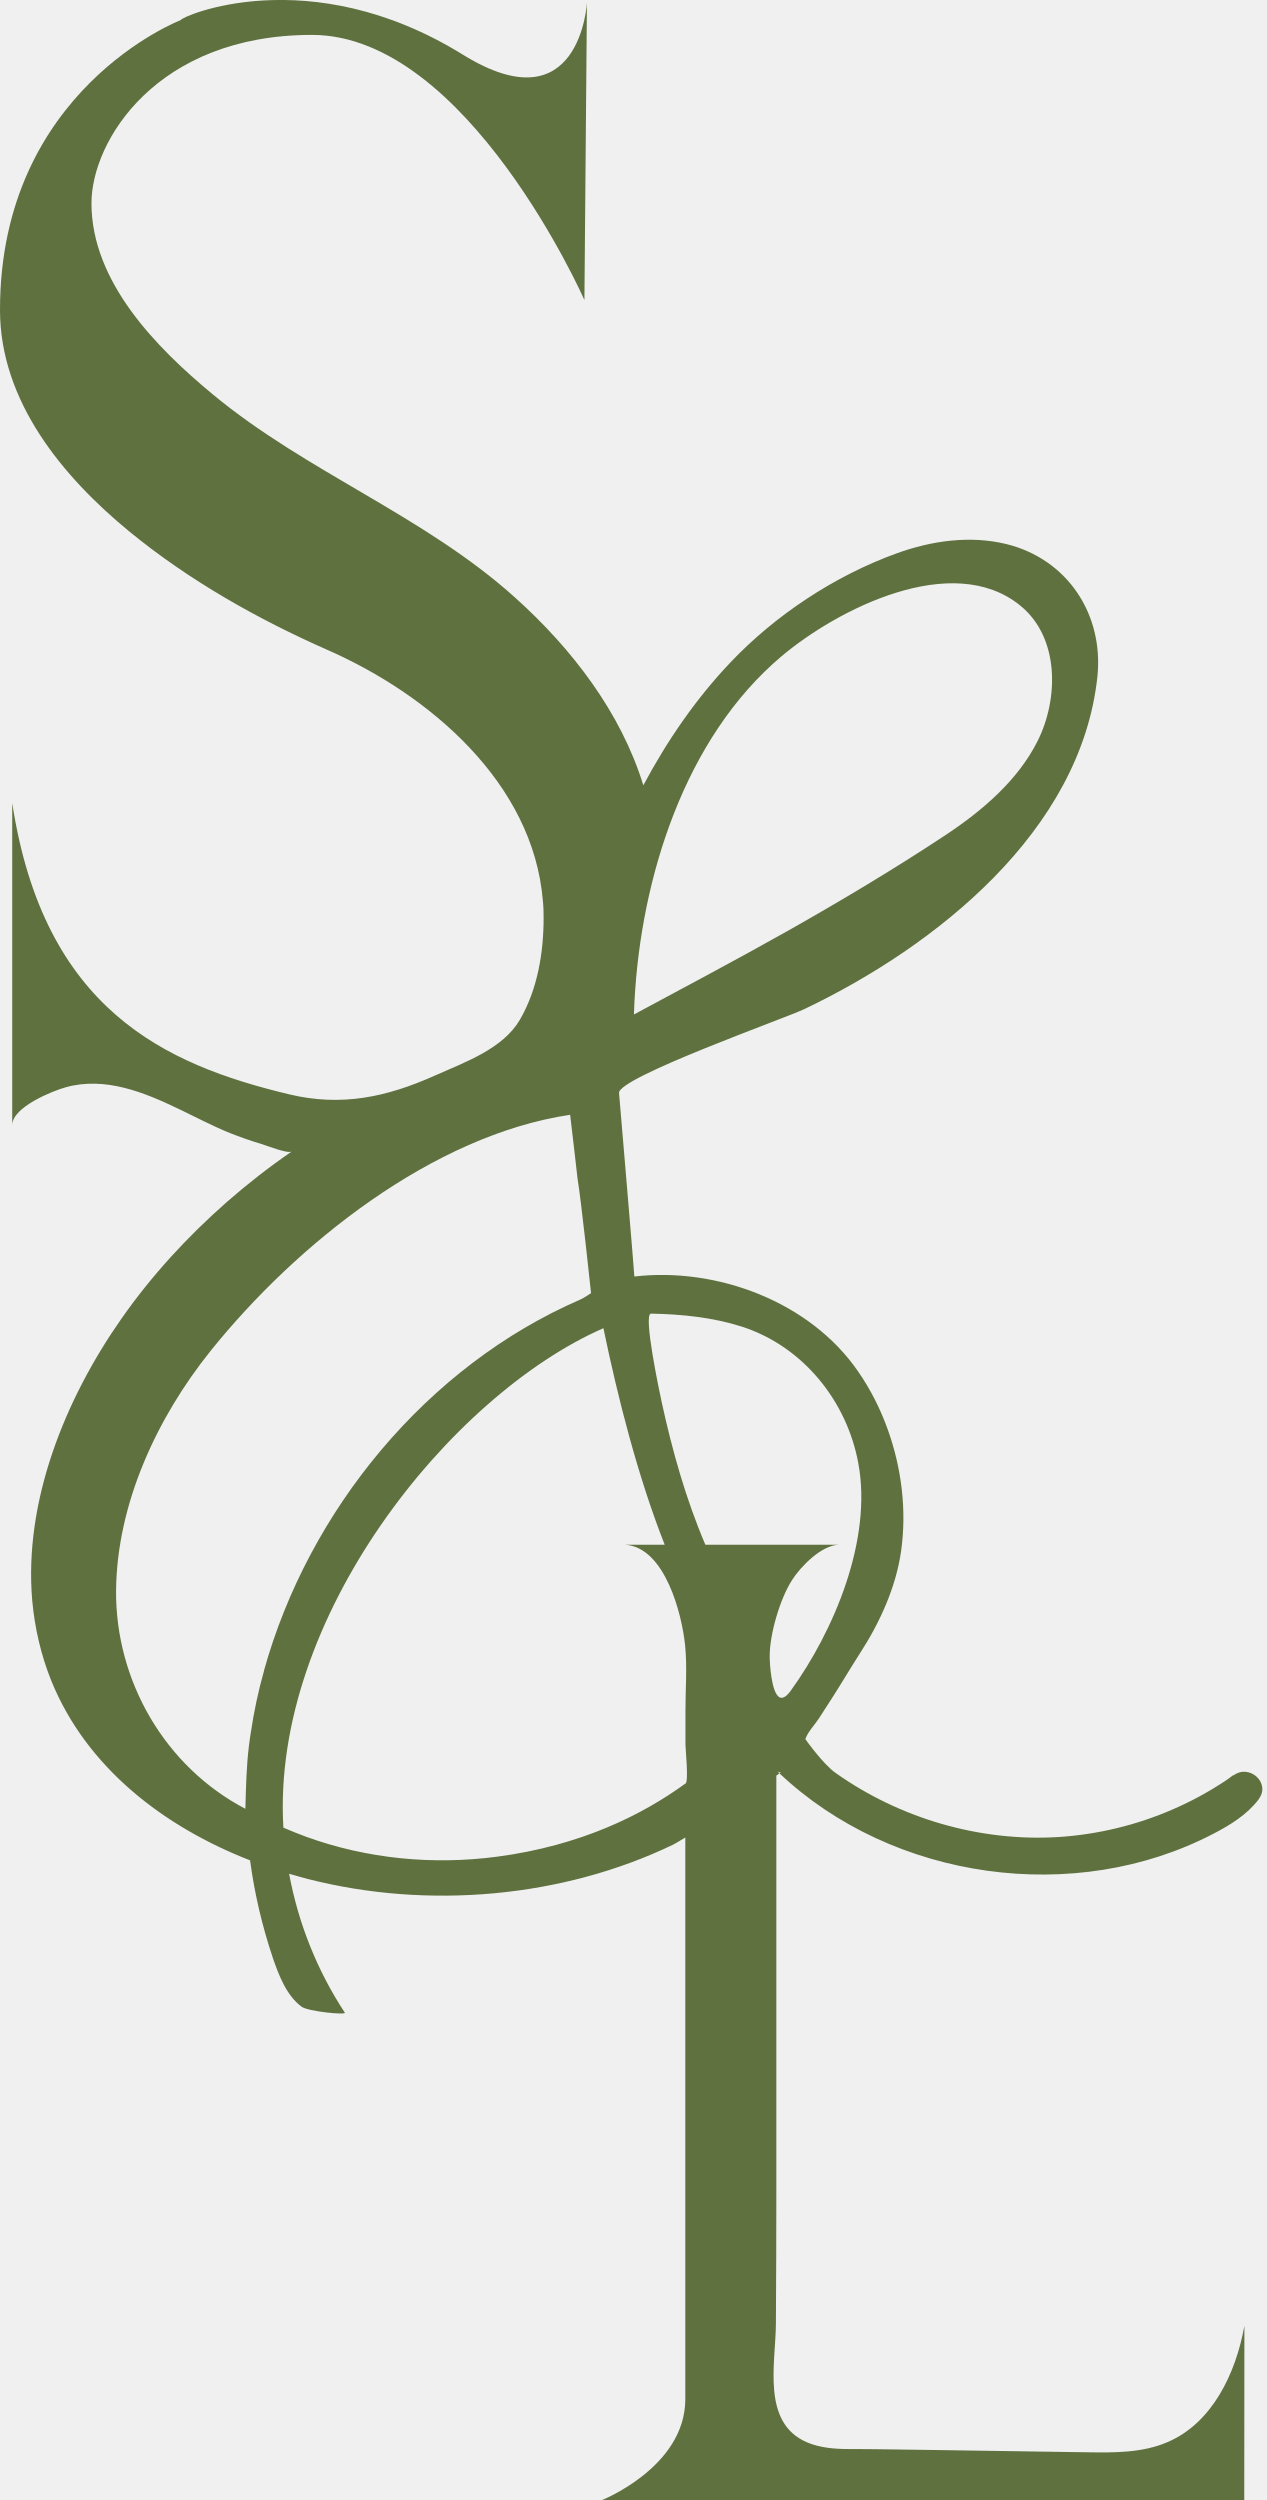
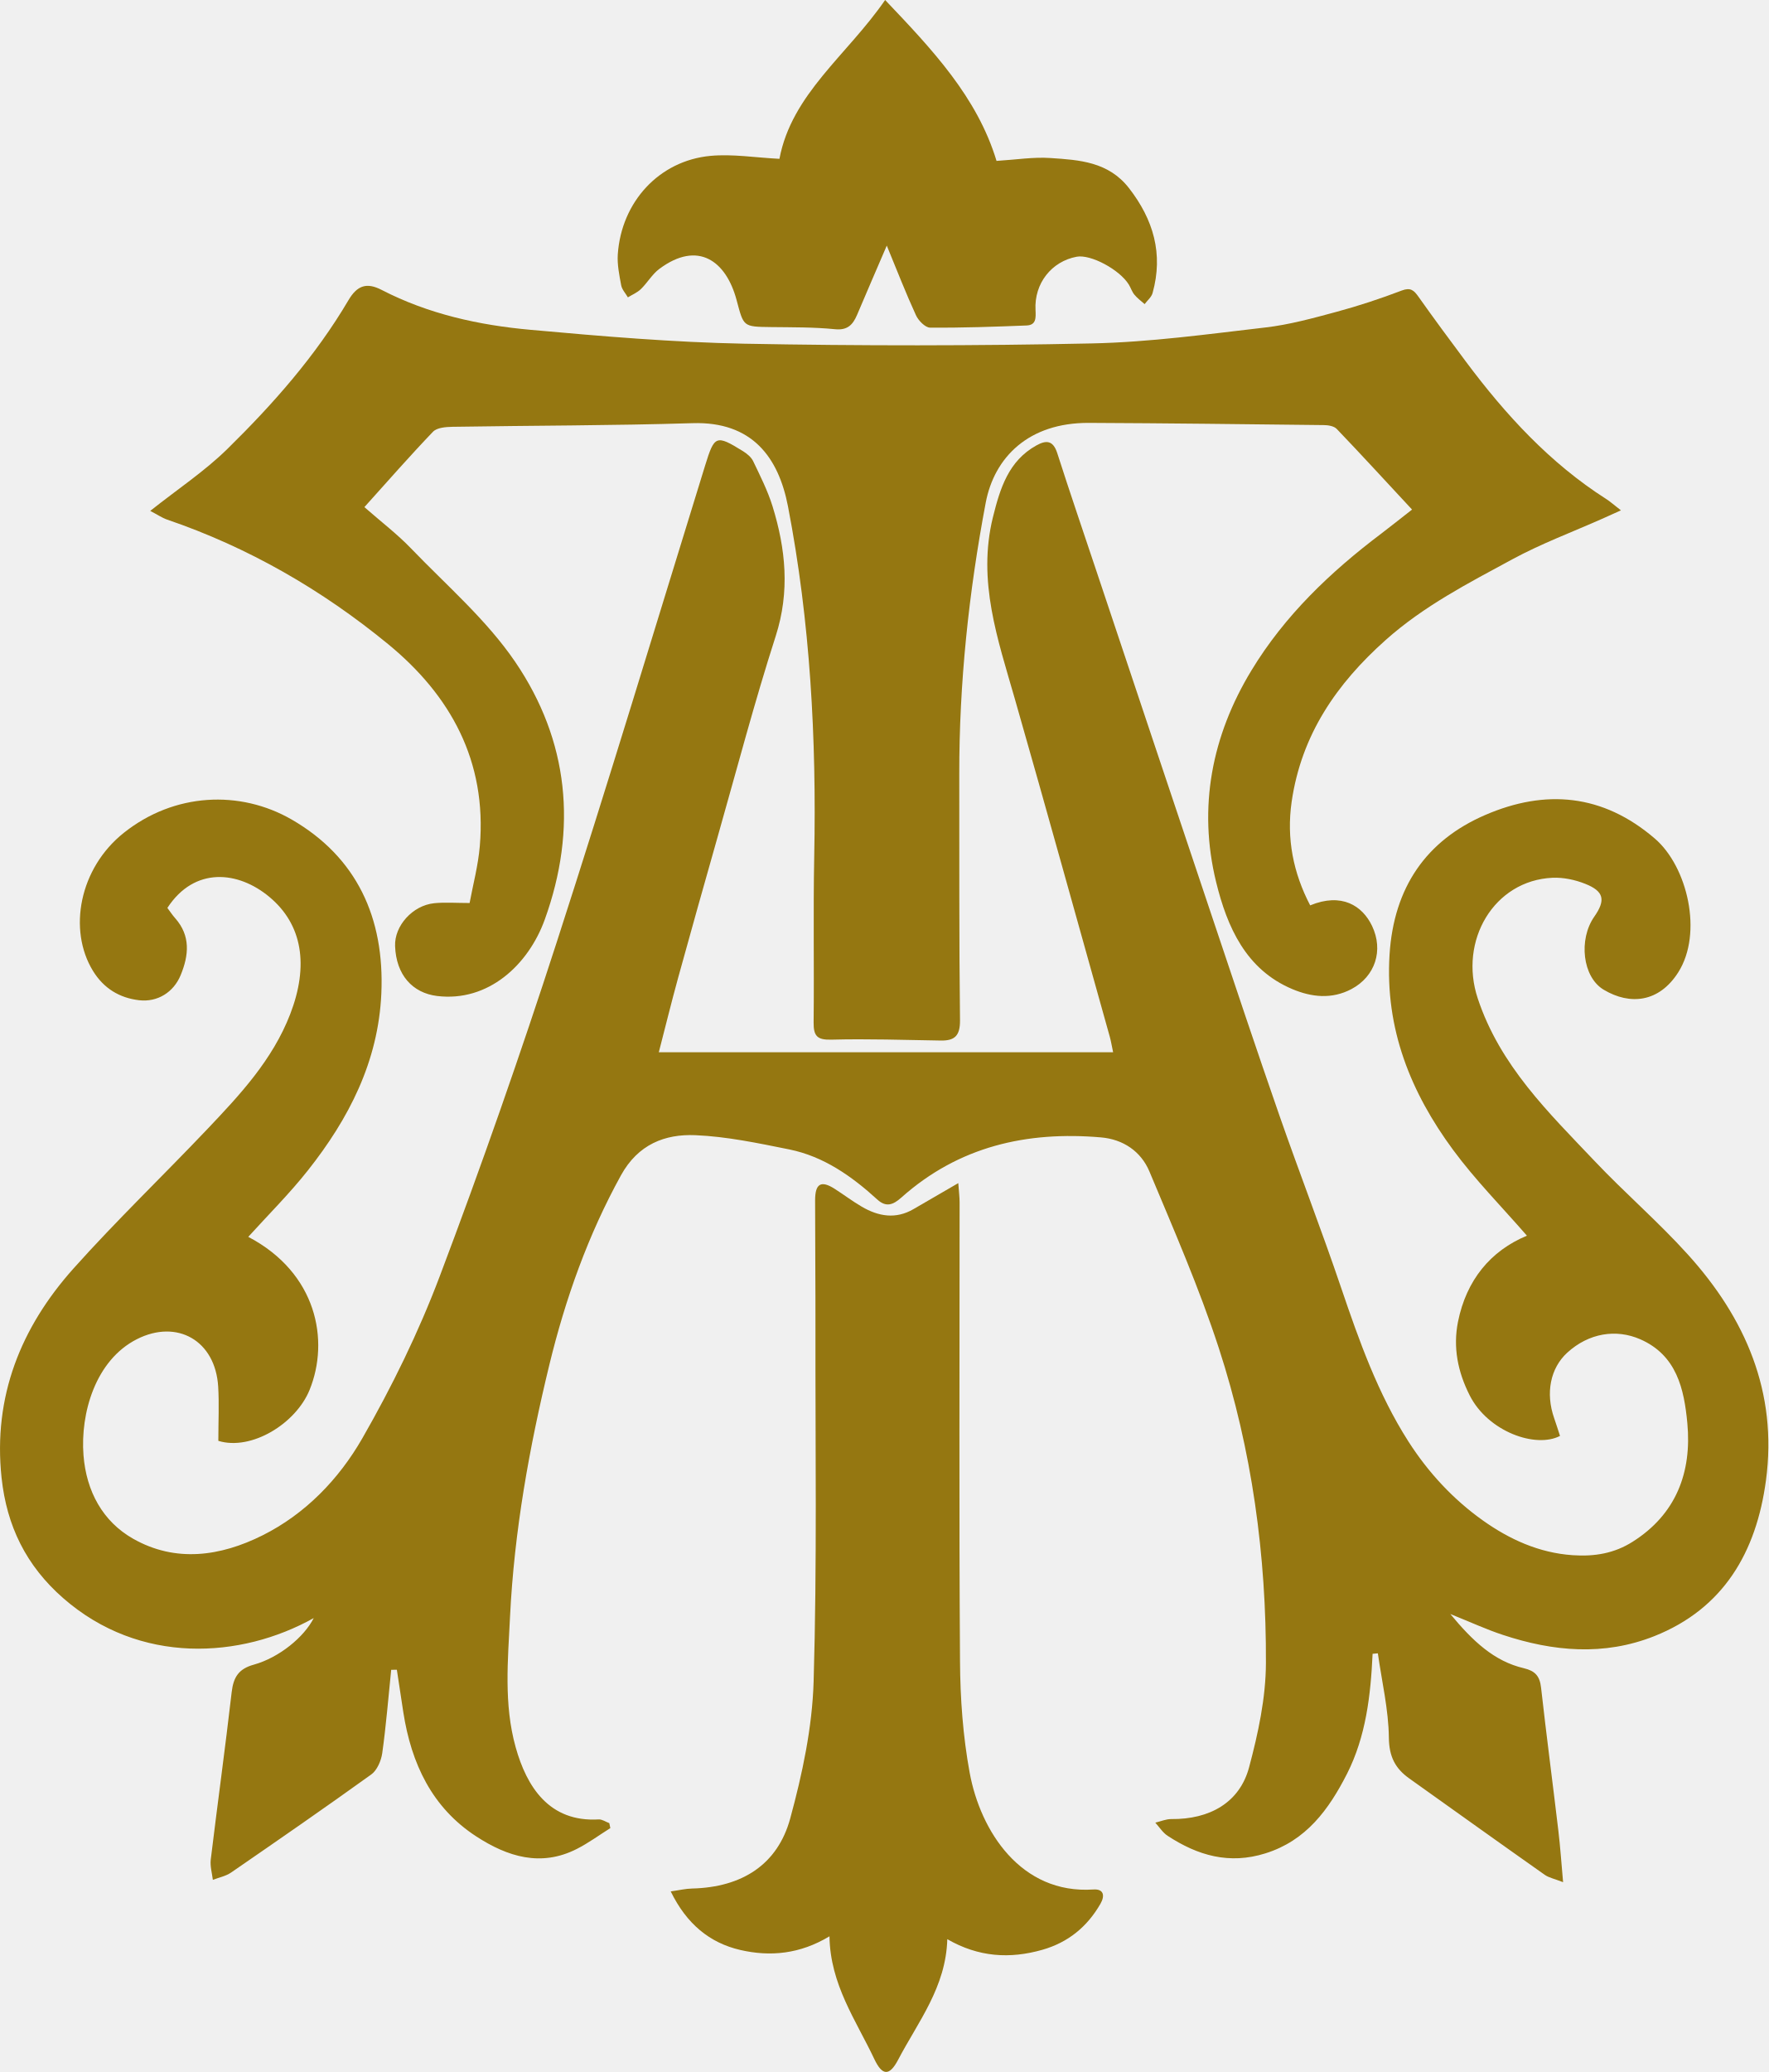
- <svg xmlns="http://www.w3.org/2000/svg" width="76" height="150" viewBox="0 0 76 150" fill="none">
-   <g clip-path="url(#clip0_2209_489)">
-     <path d="M74.01 106.495C73.851 106.619 73.683 106.742 73.524 106.849C72.526 107.511 71.483 108.077 70.387 108.554C68.204 109.508 65.854 110.074 63.477 110.224C58.766 110.507 53.986 109.102 50.141 106.38C49.381 105.85 48.321 104.348 48.321 104.348C48.453 103.932 48.904 103.464 49.143 103.093C49.426 102.651 49.708 102.218 49.991 101.776C50.539 100.919 51.052 100.044 51.599 99.196C52.784 97.366 53.756 95.246 54.065 93.072C54.41 90.641 54.1 88.114 53.279 85.808C52.837 84.561 52.236 83.368 51.476 82.273C48.595 78.093 43.001 76.016 38.061 76.591C38.061 76.387 37.23 66.613 37.142 65.579C37.063 64.652 47.128 61.09 48.268 60.542C56.133 56.787 64.864 49.876 65.845 40.588C66.225 36.868 64.06 33.554 60.383 32.644C58.21 32.114 55.894 32.441 53.8 33.201C50.088 34.544 46.518 36.903 43.814 39.758C41.737 41.949 40.023 44.45 38.6 47.119C37.257 42.753 34.323 38.927 30.912 35.861C25.451 30.938 18.416 28.34 12.77 23.665C9.385 20.864 5.488 16.914 5.488 12.195C5.488 8.457 9.394 2.094 18.717 2.094C28.04 2.094 35.065 18.001 35.065 18.001L35.216 0.159C35.216 0.159 34.818 7.635 27.784 3.287C18.514 -2.457 10.772 1.034 10.852 1.202C10.852 1.202 0 5.364 0 18.593C0 24.081 3.765 28.614 7.794 31.919C11.364 34.835 15.447 37.142 19.654 38.998C25.76 41.684 31.99 46.96 32.573 54.056C32.609 54.392 32.617 54.728 32.617 55.072C32.617 57.158 32.255 59.367 31.186 61.196C30.161 62.946 27.846 63.75 26.087 64.537C23.18 65.836 20.475 66.41 17.347 65.659C9.88 63.874 2.633 60.569 0.733 48.179V67.506C0.733 66.419 3.199 65.438 3.95 65.235C6.301 64.581 8.643 65.535 10.737 66.543C11.753 67.029 12.752 67.559 13.795 67.983C14.404 68.222 15.023 68.443 15.65 68.628C15.933 68.708 17.268 69.247 17.506 69.088C16.154 70.016 14.864 71.023 13.609 72.119C11.241 74.204 9.084 76.546 7.282 79.127C3.906 83.943 1.414 90.094 1.935 96.05C2.086 97.676 2.448 99.275 3.075 100.839C5.196 106.071 9.853 109.615 15.005 111.621C15.27 113.618 15.739 115.597 16.375 117.488C16.729 118.513 17.188 119.733 18.098 120.405C18.478 120.687 20.794 120.917 20.688 120.758C19.026 118.231 17.895 115.385 17.347 112.425C17.736 112.54 18.134 112.654 18.522 112.752C25.698 114.572 33.74 113.874 40.377 110.684C40.474 110.64 40.739 110.481 41.119 110.251V143.946C41.119 148.064 36.029 150.044 36.029 150.044H74.655C74.655 146.545 74.655 143.045 74.664 139.546C74.152 142.409 72.729 145.387 70.051 146.527C68.558 147.172 66.879 147.163 65.262 147.137C62.071 147.092 58.89 147.048 55.7 146.995C54.109 146.978 52.527 146.942 50.937 146.942C50.08 146.942 49.196 146.871 48.409 146.536C45.679 145.36 46.536 141.781 46.554 139.457C46.571 136.78 46.58 134.084 46.58 131.398V106.539C46.651 106.486 46.713 106.442 46.766 106.398C46.713 106.354 46.668 106.309 46.624 106.265C46.686 106.327 46.766 106.345 46.854 106.336C46.828 106.354 46.801 106.371 46.766 106.398C53.561 112.822 64.528 114.36 72.826 110.012C73.834 109.491 74.823 108.872 75.513 107.971C75.521 107.962 75.521 107.953 75.53 107.935C76.255 106.972 74.947 105.797 73.993 106.539M38.07 60.056C38.459 52.677 41.075 44.282 46.889 39.378C50.212 36.576 57.149 33.006 61.232 36.347C63.583 38.273 63.521 41.94 62.257 44.459C61.073 46.827 58.917 48.657 56.743 50.097C53.658 52.138 50.477 54.038 47.269 55.85C45.652 56.76 44.035 57.644 42.409 58.519C40.968 59.296 38.035 60.869 38.035 60.869C38.035 60.869 38.044 60.542 38.07 60.047M15.845 100.238C15.5 101.449 15.235 102.695 15.05 103.95C15.005 104.197 14.979 104.436 14.943 104.692C14.784 105.965 14.758 107.237 14.723 108.528C9.889 106 6.919 100.839 6.964 95.422C7.017 90.217 9.42 85.065 12.628 81.062C17.78 74.646 25.963 68.116 34.208 66.887C34.217 66.887 34.65 70.696 34.65 70.696C34.871 71.995 35.463 77.589 35.463 77.589C35.463 77.589 35.048 77.872 34.809 77.978C25.601 81.972 18.514 90.615 15.836 100.247M41.119 107.016C38.529 108.899 34.844 110.737 29.834 111.4C25.981 111.912 22.031 111.532 18.372 110.207C17.913 110.039 17.453 109.853 17.003 109.659C16.251 97.092 27.006 83.722 36.205 79.692C37.08 83.916 38.282 88.626 39.882 92.683H37.496C39.899 92.824 40.924 96.854 41.11 98.754C41.234 100.017 41.128 101.343 41.128 102.616V104.675C41.128 104.984 41.331 106.875 41.128 107.025M46.739 101.82C46.288 101.502 46.182 99.867 46.182 99.381C46.174 98.064 46.801 95.908 47.535 94.786C48.038 93.999 49.302 92.683 50.371 92.683H42.321C41.145 89.926 40.332 87.027 39.696 84.102C39.59 83.607 38.565 78.809 39.06 78.817C40.907 78.853 42.763 79.038 44.53 79.604C48.18 80.788 50.822 84.067 51.502 87.814C52.342 92.365 50.062 97.826 47.428 101.467C47.137 101.856 46.916 101.935 46.739 101.82Z" fill="#5E713E" />
+ <svg xmlns="http://www.w3.org/2000/svg" width="70" height="82" viewBox="0 0 70 82" fill="none">
+   <g clip-path="url(#clip0_94_1167)">
+     <path d="M8.645 57.023C9.95 57.422 11.712 56.344 12.256 55.004C13.049 53.054 12.551 50.377 9.828 48.949C10.619 48.075 11.458 47.243 12.189 46.318C13.805 44.276 14.977 42.013 15.096 39.316C15.228 36.319 14.119 33.922 11.553 32.437C9.498 31.25 6.894 31.372 4.899 32.961C3.14 34.362 2.685 36.796 3.679 38.421C4.106 39.119 4.734 39.493 5.503 39.584C6.239 39.671 6.875 39.264 7.151 38.593C7.476 37.806 7.552 37.037 6.935 36.338C6.821 36.21 6.726 36.065 6.626 35.931C7.706 34.277 9.439 34.476 10.659 35.492C11.983 36.592 12.227 38.221 11.488 40.135C10.787 41.95 9.495 43.329 8.199 44.694C6.445 46.541 4.602 48.308 2.904 50.207C0.831 52.528 -0.281 55.263 0.062 58.481C0.265 60.386 1.031 61.959 2.496 63.242C5.538 65.906 9.539 65.644 12.419 64.036C12.043 64.781 11.06 65.597 10.048 65.879C9.455 66.042 9.241 66.365 9.171 66.968C8.916 69.181 8.61 71.39 8.342 73.601C8.313 73.858 8.394 74.13 8.426 74.395C8.667 74.302 8.938 74.251 9.149 74.106C11.008 72.826 12.865 71.543 14.698 70.224C14.925 70.061 15.088 69.684 15.131 69.383C15.285 68.289 15.372 67.183 15.486 66.083C15.561 66.083 15.634 66.083 15.71 66.081C15.794 66.64 15.878 67.2 15.965 67.759C16.281 69.798 17.104 71.54 18.855 72.678C20.09 73.481 21.413 73.896 22.834 73.172C23.297 72.938 23.72 72.624 24.161 72.348C24.147 72.282 24.134 72.217 24.12 72.151C23.979 72.1 23.836 71.996 23.698 72.004C21.741 72.119 20.85 70.716 20.412 69.143C19.938 67.445 20.106 65.707 20.19 63.984C20.355 60.605 20.951 57.288 21.746 54.015C22.382 51.398 23.278 48.878 24.583 46.511C25.26 45.286 26.321 44.876 27.523 44.925C28.77 44.977 30.018 45.242 31.25 45.49C32.606 45.766 33.716 46.547 34.733 47.475C35.072 47.783 35.348 47.691 35.678 47.396C37.955 45.365 40.653 44.759 43.587 45.013C44.459 45.089 45.165 45.562 45.501 46.361C46.467 48.668 47.471 50.969 48.246 53.344C49.561 57.378 50.132 61.571 50.113 65.821C50.108 67.197 49.805 68.603 49.447 69.94C49.077 71.332 47.894 72.007 46.364 71.99C46.153 71.99 45.942 72.083 45.734 72.132C45.896 72.31 46.029 72.528 46.224 72.654C47.415 73.434 48.663 73.797 50.094 73.347C51.708 72.842 52.601 71.616 53.324 70.197C54.073 68.718 54.26 67.093 54.336 65.45C54.406 65.445 54.474 65.436 54.544 65.431C54.701 66.545 54.967 67.656 54.98 68.769C54.988 69.525 55.237 69.99 55.784 70.38C57.573 71.655 59.36 72.935 61.154 74.199C61.319 74.313 61.536 74.354 61.877 74.488C61.809 73.732 61.766 73.091 61.69 72.454C61.466 70.566 61.217 68.679 61.005 66.79C60.954 66.329 60.77 66.127 60.326 66.021C59.146 65.745 58.301 64.948 57.413 63.875C58.223 64.2 58.845 64.489 59.495 64.702C61.484 65.36 63.493 65.543 65.488 64.751C68.227 63.662 69.526 61.432 69.908 58.585C70.376 55.083 69.085 52.154 66.814 49.645C65.648 48.354 64.321 47.213 63.125 45.949C61.3 44.025 59.384 42.179 58.499 39.515C57.736 37.225 59.143 34.842 61.458 34.738C61.888 34.719 62.351 34.817 62.754 34.978C63.498 35.273 63.569 35.623 63.111 36.278C62.483 37.176 62.64 38.666 63.485 39.169C64.527 39.791 65.677 39.673 66.435 38.481C67.423 36.925 66.798 34.293 65.51 33.188C63.444 31.411 61.168 31.228 58.797 32.252C56.458 33.261 55.175 35.12 55.007 37.779C54.823 40.719 55.849 43.239 57.522 45.507C58.399 46.697 59.449 47.756 60.445 48.903C59.005 49.5 58.047 50.663 57.717 52.307C57.514 53.319 57.706 54.291 58.182 55.227C58.91 56.663 60.797 57.327 61.755 56.827C61.679 56.598 61.606 56.357 61.522 56.12C61.176 55.129 61.373 54.146 62.039 53.535C62.898 52.749 63.98 52.588 64.927 53C66.378 53.633 66.668 54.974 66.795 56.319C66.979 58.282 66.341 59.936 64.627 61.017C63.902 61.476 63.122 61.607 62.256 61.547C60.916 61.456 59.739 60.911 58.699 60.171C57.538 59.346 56.545 58.285 55.749 57.04C54.547 55.156 53.808 53.076 53.093 50.972C52.317 48.681 51.442 46.427 50.647 44.145C49.745 41.554 48.876 38.95 48.005 36.349C46.478 31.801 44.96 27.253 43.438 22.703C42.908 21.114 42.364 19.528 41.852 17.931C41.684 17.413 41.406 17.418 41.027 17.628C39.925 18.24 39.592 19.316 39.305 20.473C38.683 22.998 39.5 25.307 40.174 27.66C41.449 32.112 42.683 36.578 43.934 41.036C43.98 41.202 44.007 41.374 44.064 41.642H26.08C26.334 40.662 26.575 39.676 26.843 38.702C27.36 36.829 27.885 34.959 28.416 33.092C29.168 30.447 29.867 27.786 30.708 25.171C31.274 23.407 31.104 21.726 30.581 20.033C30.389 19.416 30.094 18.835 29.815 18.251C29.737 18.09 29.569 17.953 29.412 17.855C28.34 17.192 28.283 17.23 27.912 18.426C25.966 24.72 24.066 31.029 22.036 37.296C20.599 41.737 19.056 46.148 17.407 50.51C16.571 52.724 15.515 54.878 14.341 56.925C13.412 58.541 12.088 59.914 10.397 60.76C8.727 61.596 6.948 61.85 5.267 60.894C4.071 60.215 3.416 59.022 3.305 57.589C3.178 55.937 3.771 53.833 5.422 52.997C7.011 52.195 8.526 53.052 8.637 54.875C8.678 55.563 8.643 56.256 8.643 57.007" fill="#957711" />
+     <path d="M55.901 20.164C55.435 20.527 55.061 20.828 54.677 21.119C52.671 22.632 50.858 24.357 49.54 26.532C47.975 29.109 47.415 31.945 48.143 34.913C48.579 36.687 49.32 38.371 51.158 39.144C51.924 39.466 52.72 39.553 53.497 39.144C54.439 38.644 54.777 37.612 54.314 36.643C53.93 35.841 53.11 35.317 51.865 35.83C51.193 34.544 50.923 33.182 51.131 31.733C51.516 29.077 52.912 27.059 54.853 25.329C56.363 23.983 58.123 23.079 59.861 22.138C61.003 21.518 62.229 21.062 63.42 20.533C63.626 20.443 63.829 20.35 64.167 20.197C63.894 19.987 63.745 19.85 63.577 19.744C61.357 18.327 59.601 16.416 58.028 14.309C57.395 13.463 56.767 12.611 56.155 11.748C55.971 11.486 55.838 11.364 55.484 11.5C54.639 11.822 53.778 12.106 52.907 12.341C51.978 12.592 51.039 12.851 50.092 12.96C47.807 13.225 45.517 13.542 43.225 13.591C38.634 13.689 34.041 13.689 29.453 13.602C26.635 13.547 23.817 13.307 21.007 13.053C18.966 12.87 16.961 12.431 15.107 11.473C14.519 11.17 14.143 11.29 13.796 11.877C12.492 14.091 10.806 15.996 8.995 17.773C8.099 18.652 7.038 19.353 5.947 20.219C6.226 20.363 6.412 20.492 6.615 20.563C9.828 21.66 12.746 23.341 15.375 25.501C17.832 27.521 19.278 30.119 18.994 33.48C18.929 34.255 18.723 35.019 18.59 35.737C18.054 35.737 17.616 35.702 17.188 35.745C16.33 35.833 15.61 36.643 15.64 37.44C15.681 38.581 16.327 39.297 17.305 39.417C19.324 39.662 20.915 38.191 21.565 36.392C22.867 32.786 22.515 29.309 20.393 26.191C19.259 24.526 17.683 23.172 16.276 21.709C15.726 21.136 15.09 20.653 14.425 20.069C15.35 19.042 16.224 18.043 17.142 17.085C17.302 16.921 17.648 16.897 17.908 16.891C21.075 16.839 24.247 16.845 27.414 16.747C29.78 16.673 30.82 18.106 31.193 20.039C32.075 24.608 32.324 29.238 32.232 33.892C32.189 36.081 32.232 38.273 32.208 40.462C32.203 41 32.349 41.158 32.901 41.145C34.349 41.106 35.797 41.158 37.248 41.18C37.784 41.188 38.009 40.997 38.003 40.38C37.965 37.137 37.979 33.895 37.974 30.654C37.968 27.032 38.35 23.445 39.021 19.894C39.362 18.101 40.713 16.725 43.105 16.736C46.202 16.749 49.301 16.788 52.398 16.823C52.577 16.823 52.809 16.861 52.92 16.979C53.906 18.008 54.867 19.059 55.903 20.172" fill="#957711" />
+     <path d="M37.497 76.742C38.742 77.46 39.984 77.529 41.265 77.163C42.272 76.876 43.035 76.262 43.563 75.342C43.749 75.017 43.69 74.75 43.284 74.777C40.409 74.971 38.812 72.462 38.387 70.164C38.119 68.712 38.011 67.21 38.003 65.731C37.962 59.685 37.989 53.636 37.987 47.589C37.987 47.379 37.96 47.169 37.935 46.822C37.28 47.202 36.723 47.524 36.165 47.849C35.461 48.261 34.774 48.141 34.111 47.753C33.74 47.537 33.396 47.273 33.033 47.043C32.5 46.705 32.267 46.841 32.267 47.505C32.267 49.192 32.284 50.879 32.281 52.563C32.273 57.225 32.346 61.893 32.208 66.552C32.154 68.368 31.761 70.208 31.282 71.966C30.787 73.781 29.387 74.692 27.392 74.739C27.138 74.744 26.884 74.807 26.551 74.853C27.181 76.142 28.093 76.89 29.306 77.171C30.489 77.444 31.666 77.335 32.836 76.63C32.863 78.536 33.886 79.953 34.611 81.489C34.923 82.147 35.207 82.177 35.553 81.517C36.341 80.013 37.448 78.645 37.5 76.74" fill="#957711" />
+     <path d="M39.449 6.368C38.683 3.841 36.912 1.968 35.039 0C33.534 2.186 31.342 3.712 30.855 6.286C29.896 6.237 28.998 6.087 28.121 6.169C26.093 6.36 24.599 7.99 24.456 10.064C24.429 10.468 24.515 10.889 24.591 11.293C24.624 11.462 24.764 11.609 24.856 11.768C25.03 11.661 25.224 11.582 25.368 11.443C25.628 11.192 25.817 10.853 26.099 10.643C27.636 9.497 28.746 10.335 29.157 11.869C29.442 12.928 29.401 12.931 30.519 12.944C31.363 12.955 32.213 12.944 33.055 13.029C33.545 13.078 33.759 12.857 33.927 12.464C34.3 11.585 34.679 10.709 35.104 9.72C35.516 10.72 35.862 11.612 36.26 12.477C36.358 12.69 36.626 12.963 36.815 12.966C38.09 12.977 39.365 12.931 40.637 12.881C41.019 12.865 41.008 12.587 40.992 12.264C40.937 11.214 41.63 10.345 42.621 10.16C43.173 10.056 44.321 10.668 44.686 11.263C44.765 11.391 44.811 11.547 44.906 11.661C45.022 11.803 45.173 11.912 45.312 12.035C45.42 11.89 45.58 11.762 45.626 11.598C46.059 10.043 45.658 8.689 44.694 7.447C43.88 6.398 42.724 6.33 41.584 6.254C40.913 6.207 40.234 6.319 39.446 6.368" fill="#957711" />
  </g>
  <defs>
-     <clipPath id="clip0_2209_489">
-       <rect width="75.751" height="150" fill="white" />
+     <clipPath id="clip0_94_1167">
+       <rect width="70" height="82" fill="white" transform="matrix(-1 0 0 1 70 0)" />
    </clipPath>
  </defs>
</svg>
